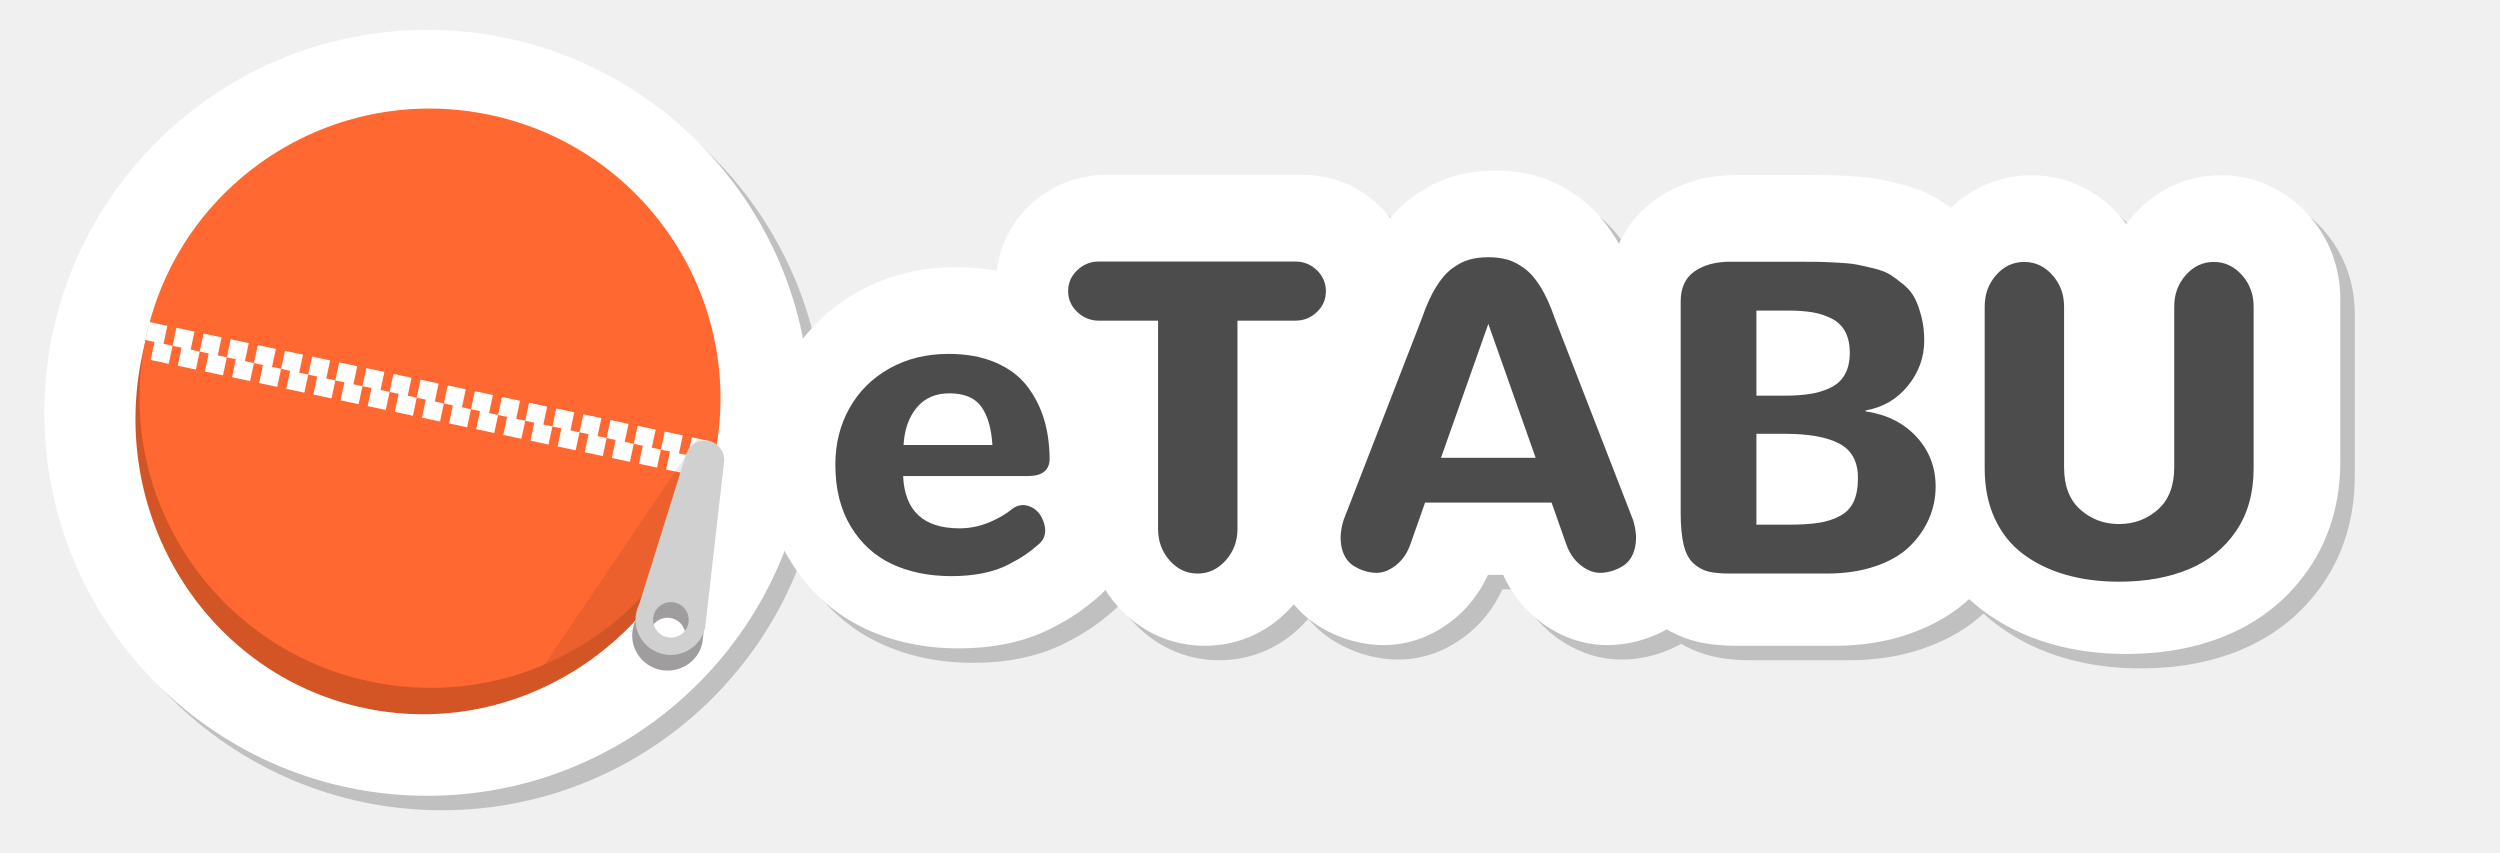
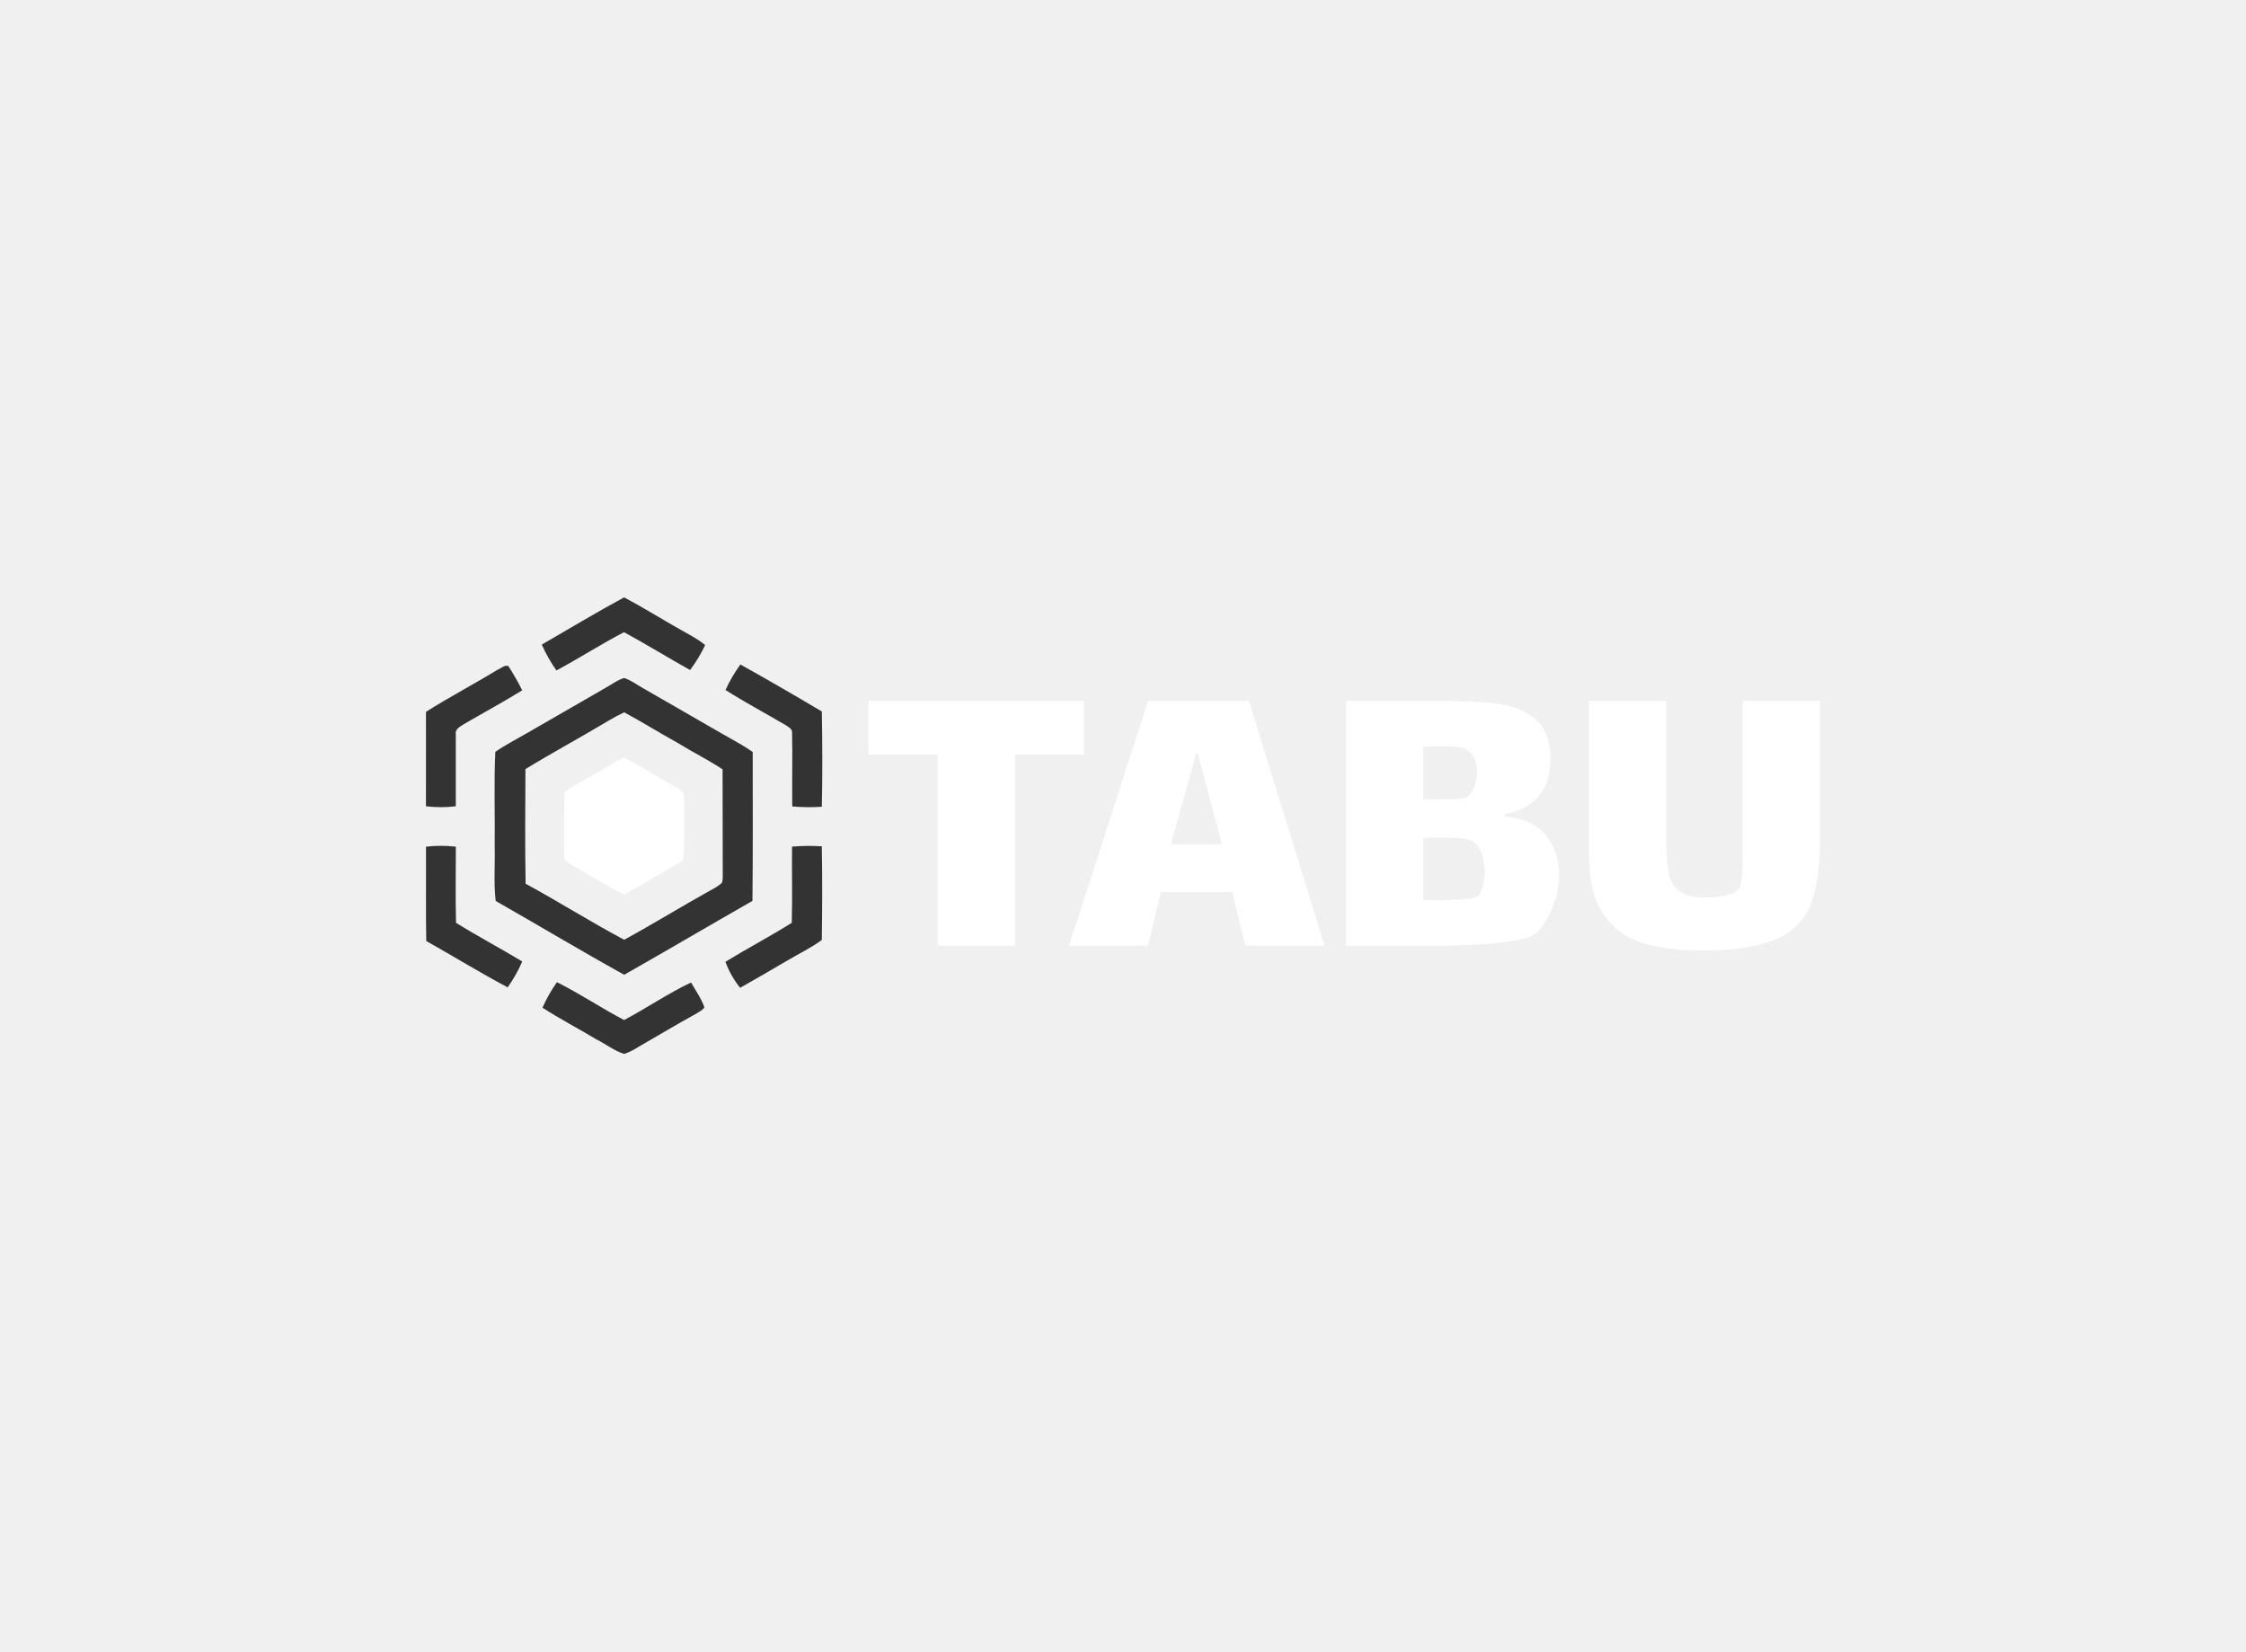
- <svg xmlns="http://www.w3.org/2000/svg" xmlns:xlink="http://www.w3.org/1999/xlink" width="173px" height="59px" viewBox="0 0 173 59" version="1.1">
-   <defs>
-     <path d="M40.202,20.049 C40.202,19.86 40.2,19.67 40.195,19.482 L38.786,18.914 L31.686,36.426 C36.838,32.798 40.202,26.815 40.202,20.049 Z" id="path-1" />
-   </defs>
-   <g id="Symbols" stroke="none" stroke-width="1" fill="none" fill-rule="evenodd">
-     <g id="eTABU-sticker-horizontal">
-       <g id="Group-3" transform="translate(-2, -3)">
-         <g id="Group-2-Copy" transform="translate(5.805677, 5.8)" fill="#000000" fill-opacity="0.2">
-           <path d="M65.684,30.394 C65.685,30.406 65.684,30.406 65.679,30.394 L65.684,30.394 Z M73.458,39.262 L73.362,39.356 L73.26,39.445 C72.769,39.877 72.28,40.263 71.788,40.603 C71.259,40.968 70.656,41.318 69.958,41.676 C68.987,42.174 67.93,42.53 66.796,42.759 C65.763,42.968 64.677,43.068 63.54,43.068 C61.206,43.068 59.037,42.627 57.08,41.71 C54.892,40.683 53.121,39.066 51.855,36.968 C50.599,34.886 50,32.482 50,29.856 C50,27.491 50.556,25.263 51.676,23.262 C52.824,21.21 54.478,19.567 56.549,18.403 C58.593,17.254 60.884,16.689 63.331,16.689 C65.25,16.689 67.039,17.011 68.67,17.696 C70.414,18.429 71.899,19.514 73.034,20.948 C73.992,22.159 74.709,23.524 75.171,25.011 C75.599,26.386 75.814,27.844 75.829,29.426 C75.829,30.513 75.609,31.492 75.215,32.346 C75.951,34.835 75.35,37.428 73.458,39.262 Z M88.827,34.305 C88.827,36.482 88.069,38.51 86.624,40.134 C85.062,41.891 82.932,42.89 80.572,42.89 C78.195,42.89 76.046,41.882 74.487,40.096 C73.071,38.474 72.333,36.462 72.333,34.305 L72.333,25.263 C70.883,24.997 69.551,24.318 68.456,23.278 C66.949,21.849 66.109,19.929 66.109,17.843 C66.109,15.758 66.949,13.838 68.456,12.408 C69.897,11.04 71.75,10.297 73.738,10.297 L87.332,10.297 C89.329,10.297 91.191,11.047 92.631,12.431 C94.125,13.866 94.946,15.784 94.946,17.858 C94.946,19.939 94.112,21.858 92.606,23.287 C91.536,24.302 90.238,24.97 88.827,25.246 L88.827,34.305 Z M111.262,33.524 C111.26,33.517 111.258,33.511 111.255,33.504 L111.262,33.524 Z M100.831,37.015 L100.859,37.098 L100.848,37.064 C100.842,37.048 100.836,37.031 100.831,37.015 Z M100.848,37.064 L99.877,34.309 L105.064,32.481 L105.064,37.981 L100.161,37.981 L96.309,37.981 L96.309,32.481 L101.497,34.309 L100.543,37.015 C100.432,37.346 100.304,37.669 100.161,37.981 C99.575,39.257 98.719,40.363 97.59,41.221 C96.1,42.353 94.326,42.96 92.42,42.824 C91.069,42.728 89.78,42.316 88.613,41.624 C86.836,40.57 85.673,38.886 85.2,36.918 C84.816,35.321 84.917,33.688 85.409,32.084 L85.467,31.893 L90.937,17.803 C91.338,16.651 91.805,15.625 92.361,14.716 C93.05,13.587 93.873,12.631 94.879,11.88 C95.782,11.205 96.762,10.696 97.822,10.388 C98.739,10.122 99.695,10 100.687,10 C101.679,10 102.634,10.122 103.551,10.388 C104.612,10.696 105.592,11.205 106.495,11.88 C107.5,12.631 108.323,13.587 109.013,14.716 C109.568,15.625 110.035,16.651 110.437,17.803 L115.906,31.893 L115.965,32.084 C116.457,33.688 116.557,35.321 116.174,36.918 C115.701,38.886 114.537,40.57 112.761,41.624 C111.593,42.316 110.304,42.728 108.953,42.824 C107.048,42.96 105.273,42.353 103.783,41.221 C102.655,40.363 101.798,39.257 101.212,37.981 C101.076,37.684 100.955,37.379 100.848,37.064 Z M137.14,31.369 C137.14,32.903 136.832,34.394 136.221,35.796 C135.623,37.171 134.759,38.403 133.663,39.467 C132.448,40.647 130.954,41.508 129.236,42.093 C127.649,42.633 125.935,42.89 124.106,42.89 L117.421,42.89 C116.415,42.89 115.517,42.81 114.67,42.61 C113.366,42.302 112.193,41.668 111.205,40.776 C109.992,39.681 109.246,38.283 108.863,36.716 C108.606,35.665 108.497,34.508 108.497,33.193 L108.497,18.57 C108.497,15.913 109.605,13.501 111.819,11.962 C113.449,10.829 115.361,10.311 117.421,10.311 L122.096,10.311 C122.74,10.311 123.223,10.314 123.557,10.32 C123.93,10.326 124.428,10.345 125.075,10.378 C125.89,10.419 126.567,10.485 127.171,10.598 C127.61,10.68 128.117,10.794 128.711,10.942 C129.754,11.201 130.684,11.566 131.54,12.124 C132.009,12.43 132.483,12.787 132.977,13.199 C133.894,13.965 134.638,14.893 135.161,15.965 C135.511,16.683 135.784,17.458 135.996,18.294 C136.237,19.244 136.351,20.237 136.351,21.269 C136.351,22.78 136.035,24.226 135.425,25.56 C136.555,27.271 137.14,29.25 137.14,31.369 Z M144.844,13.077 C146.405,11.322 148.534,10.326 150.891,10.326 C153.241,10.326 155.365,11.315 156.928,13.059 C158.387,14.685 159.145,16.723 159.145,18.911 L159.145,30.123 C159.145,32.873 158.438,35.391 156.982,37.536 C155.565,39.623 153.62,41.192 151.26,42.172 C149.173,43.04 146.852,43.454 144.325,43.454 C142.473,43.454 140.722,43.223 139.082,42.745 C137.335,42.237 135.752,41.463 134.365,40.416 C132.791,39.229 131.567,37.688 130.73,35.869 C129.922,34.113 129.535,32.182 129.535,30.123 L129.535,18.911 C129.535,16.743 130.274,14.72 131.703,13.096 C133.264,11.324 135.406,10.326 137.774,10.326 C140.124,10.326 142.248,11.315 143.811,13.059 C143.998,13.267 144.173,13.482 144.337,13.703 C144.495,13.488 144.664,13.28 144.844,13.077 Z" id="eTABU" fill-rule="nonzero" />
-           <circle id="Oval-5" cx="26.764" cy="26.769" r="26.5" />
-         </g>
-         <g id="Group-2-Copy-2" transform="translate(4.805677, 4.8)" fill="#FFFFFF">
-           <path d="M65.684,30.394 C65.685,30.406 65.684,30.406 65.679,30.394 L65.684,30.394 Z M73.458,39.262 L73.362,39.356 L73.26,39.445 C72.769,39.877 72.28,40.263 71.788,40.603 C71.259,40.968 70.656,41.318 69.958,41.676 C68.987,42.174 67.93,42.53 66.796,42.759 C65.763,42.968 64.677,43.068 63.54,43.068 C61.206,43.068 59.037,42.627 57.08,41.71 C54.892,40.683 53.121,39.066 51.855,36.968 C50.599,34.886 50,32.482 50,29.856 C50,27.491 50.556,25.263 51.676,23.262 C52.824,21.21 54.478,19.567 56.549,18.403 C58.593,17.254 60.884,16.689 63.331,16.689 C65.25,16.689 67.039,17.011 68.67,17.696 C70.414,18.429 71.899,19.514 73.034,20.948 C73.992,22.159 74.709,23.524 75.171,25.011 C75.599,26.386 75.814,27.844 75.829,29.426 C75.829,30.513 75.609,31.492 75.215,32.346 C75.951,34.835 75.35,37.428 73.458,39.262 Z M88.827,34.305 C88.827,36.482 88.069,38.51 86.624,40.134 C85.062,41.891 82.932,42.89 80.572,42.89 C78.195,42.89 76.046,41.882 74.487,40.096 C73.071,38.474 72.333,36.462 72.333,34.305 L72.333,25.263 C70.883,24.997 69.551,24.318 68.456,23.278 C66.949,21.849 66.109,19.929 66.109,17.843 C66.109,15.758 66.949,13.838 68.456,12.408 C69.897,11.04 71.75,10.297 73.738,10.297 L87.332,10.297 C89.329,10.297 91.191,11.047 92.631,12.431 C94.125,13.866 94.946,15.784 94.946,17.858 C94.946,19.939 94.112,21.858 92.606,23.287 C91.536,24.302 90.238,24.97 88.827,25.246 L88.827,34.305 Z M111.262,33.524 C111.26,33.517 111.258,33.511 111.255,33.504 L111.262,33.524 Z M100.831,37.015 L100.859,37.098 L100.848,37.064 C100.842,37.048 100.836,37.031 100.831,37.015 Z M100.848,37.064 L99.877,34.309 L105.064,32.481 L105.064,37.981 L100.161,37.981 L96.309,37.981 L96.309,32.481 L101.497,34.309 L100.543,37.015 C100.432,37.346 100.304,37.669 100.161,37.981 C99.575,39.257 98.719,40.363 97.59,41.221 C96.1,42.353 94.326,42.96 92.42,42.824 C91.069,42.728 89.78,42.316 88.613,41.624 C86.836,40.57 85.673,38.886 85.2,36.918 C84.816,35.321 84.917,33.688 85.409,32.084 L85.467,31.893 L90.937,17.803 C91.338,16.651 91.805,15.625 92.361,14.716 C93.05,13.587 93.873,12.631 94.879,11.88 C95.782,11.205 96.762,10.696 97.822,10.388 C98.739,10.122 99.695,10 100.687,10 C101.679,10 102.634,10.122 103.551,10.388 C104.612,10.696 105.592,11.205 106.495,11.88 C107.5,12.631 108.323,13.587 109.013,14.716 C109.568,15.625 110.035,16.651 110.437,17.803 L115.906,31.893 L115.965,32.084 C116.457,33.688 116.557,35.321 116.174,36.918 C115.701,38.886 114.537,40.57 112.761,41.624 C111.593,42.316 110.304,42.728 108.953,42.824 C107.048,42.96 105.273,42.353 103.783,41.221 C102.655,40.363 101.798,39.257 101.212,37.981 C101.076,37.684 100.955,37.379 100.848,37.064 Z M137.14,31.369 C137.14,32.903 136.832,34.394 136.221,35.796 C135.623,37.171 134.759,38.403 133.663,39.467 C132.448,40.647 130.954,41.508 129.236,42.093 C127.649,42.633 125.935,42.89 124.106,42.89 L117.421,42.89 C116.415,42.89 115.517,42.81 114.67,42.61 C113.366,42.302 112.193,41.668 111.205,40.776 C109.992,39.681 109.246,38.283 108.863,36.716 C108.606,35.665 108.497,34.508 108.497,33.193 L108.497,18.57 C108.497,15.913 109.605,13.501 111.819,11.962 C113.449,10.829 115.361,10.311 117.421,10.311 L122.096,10.311 C122.74,10.311 123.223,10.314 123.557,10.32 C123.93,10.326 124.428,10.345 125.075,10.378 C125.89,10.419 126.567,10.485 127.171,10.598 C127.61,10.68 128.117,10.794 128.711,10.942 C129.754,11.201 130.684,11.566 131.54,12.124 C132.009,12.43 132.483,12.787 132.977,13.199 C133.894,13.965 134.638,14.893 135.161,15.965 C135.511,16.683 135.784,17.458 135.996,18.294 C136.237,19.244 136.351,20.237 136.351,21.269 C136.351,22.78 136.035,24.226 135.425,25.56 C136.555,27.271 137.14,29.25 137.14,31.369 Z M144.844,13.077 C146.405,11.322 148.534,10.326 150.891,10.326 C153.241,10.326 155.365,11.315 156.928,13.059 C158.387,14.685 159.145,16.723 159.145,18.911 L159.145,30.123 C159.145,32.873 158.438,35.391 156.982,37.536 C155.565,39.623 153.62,41.192 151.26,42.172 C149.173,43.04 146.852,43.454 144.325,43.454 C142.473,43.454 140.722,43.223 139.082,42.745 C137.335,42.237 135.752,41.463 134.365,40.416 C132.791,39.229 131.567,37.688 130.73,35.869 C129.922,34.113 129.535,32.182 129.535,30.123 L129.535,18.911 C129.535,16.743 130.274,14.72 131.703,13.096 C133.264,11.324 135.406,10.326 137.774,10.326 C140.124,10.326 142.248,11.315 143.811,13.059 C143.998,13.267 144.173,13.482 144.337,13.703 C144.495,13.488 144.664,13.28 144.844,13.077 Z" id="eTABU" fill-rule="nonzero" />
-           <circle id="Oval-5" cx="26.764" cy="26.769" r="26.5" />
-         </g>
-         <g id="Group-2-Copy" transform="translate(59.80568, 20.8)" fill-opacity="0.7" fill="#000000">
-           <path d="M4.72,12.992 L10.869,12.992 C10.799,11.845 10.544,10.962 10.102,10.344 C9.66,9.727 8.923,9.418 7.891,9.418 C6.928,9.418 6.174,9.749 5.628,10.411 C5.082,11.074 4.779,11.934 4.72,12.992 Z M8.04,22.068 C6.481,22.068 5.107,21.789 3.916,21.23 C2.725,20.672 1.774,19.804 1.065,18.627 C0.355,17.451 0,16.027 0,14.356 C0,12.913 0.325,11.61 0.975,10.448 C1.625,9.287 2.548,8.37 3.744,7.697 C4.941,7.025 6.303,6.689 7.831,6.689 C9.052,6.689 10.122,6.881 11.04,7.267 C11.958,7.653 12.685,8.184 13.221,8.861 C13.757,9.539 14.157,10.3 14.42,11.145 C14.683,11.991 14.819,12.918 14.829,13.926 C14.829,14.737 14.328,15.142 13.325,15.142 L4.69,15.142 C4.799,17.555 6.099,18.761 8.591,18.761 C9.285,18.761 9.96,18.627 10.616,18.361 C11.271,18.094 11.841,17.757 12.328,17.352 C12.725,17.105 13.137,17.085 13.563,17.293 C13.99,17.5 14.286,17.881 14.449,18.435 C14.613,18.988 14.506,19.448 14.129,19.814 C13.792,20.111 13.469,20.365 13.161,20.578 C12.854,20.79 12.449,21.025 11.948,21.282 C11.447,21.539 10.866,21.735 10.206,21.868 C9.546,22.001 8.824,22.068 8.04,22.068 Z M25.072,21.89 C25.827,21.89 26.474,21.586 27.015,20.978 C27.556,20.37 27.827,19.646 27.827,18.805 L27.827,4.39 L31.832,4.39 C32.407,4.39 32.904,4.192 33.321,3.797 C33.737,3.401 33.946,2.922 33.946,2.358 C33.946,1.785 33.737,1.298 33.321,0.897 C32.904,0.497 32.407,0.297 31.832,0.297 L18.238,0.297 C17.663,0.297 17.164,0.497 16.742,0.897 C16.32,1.298 16.109,1.78 16.109,2.343 C16.109,2.907 16.32,3.389 16.742,3.789 C17.164,4.19 17.663,4.39 18.238,4.39 L22.333,4.39 L22.333,18.805 C22.333,19.646 22.598,20.37 23.129,20.978 C23.66,21.586 24.308,21.89 25.072,21.89 Z M50.547,19.769 L49.564,16.981 L40.809,16.981 L39.827,19.769 C39.599,20.452 39.244,20.976 38.762,21.341 C38.281,21.707 37.797,21.873 37.311,21.838 C36.824,21.804 36.36,21.655 35.919,21.393 C35.477,21.131 35.187,20.711 35.048,20.133 C34.909,19.554 34.948,18.909 35.167,18.197 L40.601,4.197 C40.889,3.357 41.207,2.652 41.554,2.084 C41.901,1.515 42.274,1.083 42.671,0.786 C43.068,0.489 43.462,0.284 43.854,0.171 C44.246,0.057 44.69,0 45.187,0 C45.683,0 46.127,0.057 46.519,0.171 C46.911,0.284 47.306,0.489 47.703,0.786 C48.1,1.083 48.472,1.515 48.82,2.084 C49.167,2.652 49.485,3.357 49.772,4.197 L55.207,18.197 C55.425,18.909 55.465,19.554 55.326,20.133 C55.187,20.711 54.897,21.131 54.455,21.393 C54.013,21.655 53.549,21.804 53.063,21.838 C52.576,21.873 52.093,21.707 51.611,21.341 C51.13,20.976 50.775,20.452 50.547,19.769 Z M48.462,13.882 L45.187,4.612 L41.911,13.882 L48.462,13.882 Z M63.738,9.581 L65.644,9.581 C66.358,9.581 66.974,9.539 67.49,9.455 C68.006,9.371 68.477,9.222 68.904,9.01 C69.331,8.797 69.654,8.491 69.872,8.09 C70.09,7.69 70.199,7.198 70.199,6.615 C70.199,6.031 70.093,5.542 69.879,5.146 C69.666,4.751 69.353,4.449 68.941,4.242 C68.529,4.034 68.088,3.891 67.616,3.812 C67.145,3.732 66.591,3.693 65.956,3.693 L63.738,3.693 L63.738,9.581 Z M63.738,18.509 L65.912,18.509 C66.765,18.509 67.47,18.467 68.026,18.383 C68.582,18.299 69.078,18.141 69.515,17.908 C69.951,17.676 70.269,17.345 70.467,16.915 C70.666,16.484 70.765,15.938 70.765,15.276 C70.765,14.149 70.338,13.358 69.485,12.903 C68.631,12.448 67.386,12.221 65.748,12.221 L63.738,12.221 L63.738,18.509 Z M61.921,21.89 C61.306,21.89 60.81,21.846 60.433,21.757 C60.055,21.668 59.708,21.48 59.39,21.193 C59.073,20.906 58.844,20.479 58.706,19.91 C58.567,19.342 58.497,18.603 58.497,17.693 L58.497,3.07 C58.497,2.121 58.817,1.424 59.457,0.979 C60.098,0.534 60.919,0.311 61.921,0.311 L66.596,0.311 C67.212,0.311 67.668,0.314 67.966,0.319 C68.264,0.324 68.708,0.341 69.299,0.371 C69.889,0.4 70.343,0.445 70.661,0.504 C70.979,0.564 71.386,0.655 71.882,0.779 C72.378,0.902 72.763,1.053 73.036,1.231 C73.309,1.409 73.614,1.639 73.951,1.921 C74.289,2.202 74.544,2.521 74.718,2.877 C74.892,3.233 75.041,3.656 75.165,4.145 C75.289,4.635 75.351,5.176 75.351,5.769 C75.351,6.926 74.974,7.969 74.219,8.898 C73.465,9.828 72.487,10.396 71.286,10.604 L71.286,10.663 C72.755,10.881 73.932,11.469 74.815,12.428 C75.698,13.387 76.14,14.534 76.14,15.869 C76.14,16.65 75.986,17.394 75.678,18.101 C75.371,18.808 74.922,19.448 74.331,20.022 C73.74,20.595 72.951,21.05 71.964,21.386 C70.976,21.722 69.857,21.89 68.606,21.89 L61.921,21.89 Z M88.825,22.454 C90.661,22.454 92.269,22.167 93.649,21.594 C95.029,21.02 96.123,20.138 96.932,18.946 C97.741,17.755 98.145,16.314 98.145,14.623 L98.145,3.411 C98.145,2.561 97.875,1.834 97.334,1.231 C96.793,0.628 96.145,0.326 95.391,0.326 C94.637,0.326 93.991,0.628 93.455,1.231 C92.919,1.834 92.651,2.561 92.651,3.411 L92.651,14.534 C92.651,15.82 92.274,16.796 91.52,17.463 C90.766,18.131 89.867,18.464 88.825,18.464 C87.793,18.464 86.902,18.131 86.153,17.463 C85.403,16.796 85.028,15.82 85.028,14.534 L85.028,3.411 C85.028,2.561 84.758,1.834 84.217,1.231 C83.676,0.628 83.028,0.326 82.274,0.326 C81.51,0.326 80.862,0.628 80.331,1.231 C79.8,1.834 79.535,2.561 79.535,3.411 L79.535,14.623 C79.535,15.918 79.765,17.068 80.227,18.071 C80.688,19.075 81.339,19.893 82.177,20.526 C83.016,21.159 83.996,21.638 85.118,21.964 C86.239,22.291 87.475,22.454 88.825,22.454 Z" id="eTABU" />
-         </g>
-         <g id="Group-12" transform="translate(3, 10)">
-           <g id="etabuLogo-Copy">
-             <g id="LogoEtabu">
-               <g id="Tabu_symbol" />
-             </g>
-           </g>
-         </g>
-         <g id="Group-2" transform="translate(9.897159, 10.30671)" />
-         <g id="Group-17-Copy" transform="translate(31.5, 31.5) rotate(12) translate(-31.5, -31.5) translate(5, 5)">
-           <g id="Group-16" transform="translate(-0, -0)" />
-           <g id="Group" transform="translate(6.453577, 5.48554)">
-             <g id="Group-49" transform="translate(0.001679, 0.000738)">
-               <path d="M40.201,21.251 C40.201,32.686 31.201,41.955 20.1,41.955 C8.999,41.955 0,32.686 0,21.251 C0,9.817 8.999,0.547 20.1,0.547 C31.201,0.547 40.201,9.817 40.201,21.251" id="Fill-3" fill="#D35526" />
-               <path d="M20.1,40.074 C8.999,40.074 0,31.103 0,20.037 C0,8.971 8.999,-8.8817842e-16 20.1,-8.8817842e-16 C31.201,-8.8817842e-16 40.201,8.971 40.201,20.037 C40.201,31.103 31.201,40.074 20.1,40.074 Z" id="Fill-5" fill="#FF6830" />
-               <polygon id="Fill-7" fill="#FFFFFF" points="1.28 20.192 1.28 18.917 0 18.917 0 20.192 0.64 20.192 0.64 21.468 1.919 21.468 1.919 20.192" />
-               <polygon id="Fill-9" fill="#FFFFFF" points="3.199 20.192 3.199 18.917 1.919 18.917 1.919 20.192 2.559 20.192 2.559 21.468 3.839 21.468 3.839 20.192" />
-               <polygon id="Fill-11" fill="#FFFFFF" points="5.118 20.192 5.118 18.917 3.839 18.917 3.839 20.192 4.478 20.192 4.478 21.468 5.758 21.468 5.758 20.192" />
-               <polygon id="Fill-13" fill="#FFFFFF" points="7.037 20.192 7.037 18.917 5.758 18.917 5.758 20.192 6.398 20.192 6.398 21.468 7.677 21.468 7.677 20.192" />
-               <polygon id="Fill-15" fill="#FFFFFF" points="8.957 20.192 8.957 18.917 7.677 18.917 7.677 20.192 8.317 20.192 8.317 21.468 9.596 21.468 9.596 20.192" />
-               <polygon id="Fill-17" fill="#FFFFFF" points="10.876 20.192 10.876 18.917 9.596 18.917 9.596 20.192 10.236 20.192 10.236 21.468 11.516 21.468 11.516 20.192" />
-               <polygon id="Fill-19" fill="#FFFFFF" points="12.795 20.192 12.795 18.917 11.516 18.917 11.516 20.192 12.155 20.192 12.155 21.468 13.435 21.468 13.435 20.192" />
-               <polygon id="Fill-21" fill="#FFFFFF" points="14.714 20.192 14.714 18.917 13.435 18.917 13.435 20.192 14.075 20.192 14.075 21.468 15.354 21.468 15.354 20.192" />
-               <polygon id="Fill-23" fill="#FFFFFF" points="16.634 20.192 16.634 18.917 15.354 18.917 15.354 20.192 15.994 20.192 15.994 21.468 17.273 21.468 17.273 20.192" />
-               <polygon id="Fill-25" fill="#FFFFFF" points="18.553 20.192 18.553 18.917 17.273 18.917 17.273 20.192 17.913 20.192 17.913 21.468 19.193 21.468 19.193 20.192" />
-               <polygon id="Fill-27" fill="#FFFFFF" points="20.472 20.192 20.472 18.917 19.193 18.917 19.193 20.192 19.832 20.192 19.832 21.468 21.112 21.468 21.112 20.192" />
-               <polygon id="Fill-29" fill="#FFFFFF" points="22.391 20.192 22.391 18.917 21.112 18.917 21.112 20.192 21.752 20.192 21.752 21.468 23.031 21.468 23.031 20.192" />
-               <polygon id="Fill-31" fill="#FFFFFF" points="24.311 20.192 24.311 18.917 23.031 18.917 23.031 20.192 23.671 20.192 23.671 21.468 24.95 21.468 24.95 20.192" />
-               <polygon id="Fill-33" fill="#FFFFFF" points="26.23 20.192 26.23 18.917 24.95 18.917 24.95 20.192 25.59 20.192 25.59 21.468 26.87 21.468 26.87 20.192" />
-               <polygon id="Fill-35" fill="#FFFFFF" points="28.149 20.192 28.149 18.917 26.87 18.917 26.87 20.192 27.51 20.192 27.51 21.468 28.789 21.468 28.789 20.192" />
-               <polygon id="Fill-37" fill="#FFFFFF" points="30.068 20.192 30.068 18.917 28.789 18.917 28.789 20.192 29.429 20.192 29.429 21.468 30.708 21.468 30.708 20.192" />
-               <polygon id="Fill-39" fill="#FFFFFF" points="31.988 20.192 31.988 18.917 30.708 18.917 30.708 20.192 31.348 20.192 31.348 21.468 32.627 21.468 32.627 20.192" />
-               <polygon id="Fill-41" fill="#FFFFFF" points="33.907 20.192 33.907 18.917 32.627 18.917 32.627 20.192 33.267 20.192 33.267 21.468 34.547 21.468 34.547 20.192" />
-               <polygon id="Fill-43" fill="#FFFFFF" points="35.826 20.192 35.826 18.917 34.547 18.917 34.547 20.192 35.186 20.192 35.186 21.468 36.466 21.468 36.466 20.192" />
-               <polygon id="Fill-45" fill="#FFFFFF" points="37.745 20.192 37.745 18.917 36.466 18.917 36.466 20.192 37.106 20.192 37.106 21.468 38.385 21.468 38.385 20.192" />
-               <polygon id="Fill-47" fill="#FFFFFF" points="39.665 20.192 39.665 18.917 38.385 18.917 38.385 20.192 39.025 20.192 39.025 21.468 40.305 21.468 40.305 20.192" />
-             </g>
-             <mask id="mask-2" fill="white">
-               <use xlink:href="#path-1" />
-             </mask>
-             <use id="Clip-51" fill-opacity="0.08" fill="#000000" xlink:href="#path-1" />
-           </g>
-           <g id="Group-57" transform="translate(43.56164, 24.36225)">
-             <path d="M2.488,15.031 C1.808,15.031 1.256,14.481 1.256,13.804 C1.256,13.126 1.808,12.576 2.488,12.576 C3.168,12.576 3.719,13.126 3.719,13.804 C3.719,14.481 3.168,15.031 2.488,15.031 M3.821,2.64 C3.826,2.593 3.828,2.545 3.828,2.497 C3.828,1.752 3.223,1.149 2.476,1.149 C1.73,1.149 1.124,1.752 1.124,2.497 C1.124,2.498 1.124,2.5 1.124,2.502 L1.102,2.502 L0.119,13.182 C0.066,13.381 0.038,13.589 0.038,13.804 C0.038,15.146 1.13,16.234 2.476,16.234 C3.823,16.234 4.95,15.146 4.95,13.804 C4.95,13.8 3.821,2.64 3.821,2.64" id="Fill-53" fill="#9F9D9D" />
-             <path d="M2.488,13.925 C1.808,13.925 1.256,13.376 1.256,12.698 C1.256,12.02 1.808,11.471 2.488,11.471 C3.168,11.471 3.719,12.02 3.719,12.698 C3.719,13.376 3.168,13.925 2.488,13.925 M3.828,1.391 C3.828,0.646 3.223,0.043 2.476,0.043 C1.73,0.043 1.124,0.646 1.124,1.391 C1.124,1.393 0.119,12.076 0.119,12.076 C0.066,12.275 0.038,12.483 0.038,12.698 C0.038,14.04 1.13,15.129 2.476,15.129 C3.823,15.129 4.915,14.04 4.915,12.698 C4.915,12.695 4.914,12.691 4.914,12.688 C4.914,12.688 3.828,1.439 3.828,1.391" id="Fill-55" fill="#D0D0D0" />
+ <svg xmlns="http://www.w3.org/2000/svg" data-v-6805eed4="" version="1.0" width="100%" height="100%" viewBox="0 0 340 250" preserveAspectRatio="xMidYMid meet" color-interpolation-filters="sRGB" style="margin: auto;">
+   <g data-v-6805eed4="" fill="#FFFFFF" class="icon-text-wrapper icon-svg-group iconsvg" transform="translate(64.48,90.43858)">
+     <g class="iconsvg-imagesvg" transform="translate(0,0)">
+       <g>
+         <rect fill="#FFFFFF" fill-opacity="0" stroke-width="2" x="0" y="0" width="60" height="69.123" class="image-rect" />
+         <svg x="0" y="0" width="60" height="69.123" filtersec="colorsb3957578581" class="image-svg-svg primary" style="overflow: visible;">
+           <svg viewBox="-0.01 0 140.715 162.11">
+             <path d="M41.19 16.72c9.7-5.6 19.3-11.39 29.15-16.72 6.81 3.6 13.33 7.71 20 11.45 3 1.74 6.13 3.25 8.77 5.5a50.57 50.57 0 0 1-5.34 8.84c-7.88-4.37-15.54-9.13-23.46-13.43-8.14 4.24-15.87 9.23-24 13.59a55.57 55.57 0 0 1-5.22-9.23M25.53 25.66c1.17-.5 2.36-1.72 3.7-1.3A87.94 87.94 0 0 1 34.16 33c-6.78 4.22-13.84 8-20.78 12.06-1.28.85-3.15 1.73-2.79 3.59v25.53a45.83 45.83 0 0 1-10.6 0Q0 57.43 0 40.64c8.33-5.28 17.09-9.84 25.51-15M106.34 32.89a52.25 52.25 0 0 1 5.28-9.06c9.73 5.41 19.33 11 28.92 16.68.21 11.27.23 22.56 0 33.83a66.92 66.92 0 0 1-10.5-.11c-.11-8.77.12-17.54-.07-26.3.07-1.31-1.33-1.87-2.2-2.53-7.13-4.19-14.44-8.07-21.43-12.51M116 54.91c-1.33-.93-2.68-1.83-4.08-2.64-11.66-6.58-23.19-13.38-34.81-20-2.22-1.22-4.27-2.85-6.72-3.64-2.12.55-3.9 1.93-5.79 3Q50.3 39.86 36 48.12c-3.81 2.22-7.76 4.22-11.38 6.73-.53 11.22-.08 22.47-.22 33.7.16 6.41-.4 12.85.35 19.24C40 116.48 55 125.48 70.37 134c15.23-8.65 30.33-17.55 45.54-26.23.18-17.62.09-35.25.09-52.86zm-11 46.54a22.12 22.12 0 0 1-4.06 2.61c-10.26 5.71-20.27 11.88-30.57 17.51-11.83-6.3-23.2-13.47-35-19.91-.24-13.56-.12-27.13-.06-40.69C45 55.05 55 49.67 64.77 43.81q2.73-1.64 5.6-3c6.39 3.45 12.57 7.31 18.93 10.83 5.27 3.26 10.84 6 16 9.42.07 12.44 0 24.89.06 37.33-.07 1 .14 2.12-.36 3.06z" fill="#333333" />
+             <path d="M91.19 69.27c-1.41-1.71-3.58-2.51-5.43-3.65-5.24-2.75-10.12-6.14-15.44-8.72-3.53 1.62-6.77 3.77-10.13 5.69-3.67 2.15-7.47 4.06-11 6.47-.21 7.51-.1 15-.09 22.54-.33 2 1.78 2.86 3.19 3.72 6.08 3.29 11.84 7.14 18.05 10.18 7.06-3.78 13.91-8 20.84-12 .8-5.14.25-10.34.41-15.51-.04-2.88.41-5.87-.4-8.72z" fill="#FFFFFF" />
+             <path d="M0 88.52a45.92 45.92 0 0 1 10.61 0c0 9-.18 18 .06 27.06 7.73 4.75 15.72 9 23.51 13.7a51.35 51.35 0 0 1-5.18 9.19C19.22 133.26 9.74 127.45.1 122-.11 110.81.08 99.67 0 88.52M130 88.5a69.83 69.83 0 0 1 10.53-.11c.21 11.09.15 22.18 0 33.26-3.91 2.85-8.29 4.95-12.44 7.41q-8.23 4.86-16.55 9.57a32.65 32.65 0 0 1-5.23-9.24c7.76-4.76 15.85-9 23.55-13.83.26-9 0-18 .1-27.06M46.46 136.61c8.18 4.08 15.79 9.23 23.88 13.46 8-4.24 15.57-9.44 23.77-13.33 1.64 2.9 3.65 5.65 4.74 8.83-.67 1.11-2 1.59-3 2.29-6.91 3.79-13.66 7.86-20.49 11.79a22.19 22.19 0 0 1-5 2.46c-3.56-1.11-6.48-3.51-9.75-5.11-6.36-3.85-13-7.26-19.24-11.31a50.44 50.44 0 0 1 5.09-9z" fill="#333333" />
+           </svg>
+         </svg>
+       </g>
+     </g>
+     <g transform="translate(67,15.67642)">
+       <g data-gra="path-name" fill-rule="" class="tp-name iconsvg-namesvg">
+         <g transform="scale(1)">
+           <g>
+             <path d="M22.69-28.93L22.69 0 10.99 0 10.99-28.93 0.52-28.93 0.52-37.05 33.15-37.05 33.15-28.93 22.69-28.93ZM57.53 0L55.58-8.13 44.78-8.13 42.84 0 30.88 0 42.84-37.05 58.11-37.05 69.55 0 57.53 0ZM50.38-29.05L50.12-29.05 46.28-15.34 54.02-15.34 50.38-29.05ZM96.85-19.57Q101.27-19.05 103.16-16.61 105.04-14.17 105.04-10.72L105.04-10.72Q105.04-8.58 104.39-6.66 103.74-4.75 102.83-3.41 101.92-2.08 101.27-1.69L101.27-1.69Q98.67 0 85.41 0L85.41 0 72.8 0 72.8-37.05 88.08-37.05Q93.28-37.05 96.49-36.5 99.71-35.95 101.73-34.03 103.74-32.11 103.74-28.21L103.74-28.21Q103.74-24.83 102.08-22.75 100.43-20.67 96.85-19.89L96.85-19.89 96.85-19.57ZM91.65-29.19Q91-29.84 90.12-30 89.25-30.16 87.36-30.16L87.36-30.16Q85.48-30.16 84.5-30.1L84.5-30.1 84.5-22.16 85.15-22.16Q85.48-22.16 87.88-22.16 90.29-22.16 91.07-22.49L91.07-22.49Q91.65-22.75 92.14-23.86 92.63-24.96 92.63-26.26L92.63-26.26Q92.63-28.21 91.65-29.19L91.65-29.19ZM92.76-7.48Q93.21-7.87 93.5-8.94 93.8-10.01 93.8-11.12L93.8-11.12Q93.8-12.48 93.44-13.68 93.08-14.88 92.5-15.41L92.5-15.41Q91.91-15.99 90.84-16.19 89.77-16.38 87.23-16.38L87.23-16.38Q85.61-16.38 84.5-16.32L84.5-16.32 84.5-6.89Q87.56-6.83 89.96-6.99 92.37-7.15 92.76-7.48L92.76-7.48ZM132.86-37.05L144.56-37.05 144.56-16.32Q144.56-9.88 143.16-6.27 141.77-2.67 137.93-0.98 134.1 0.72 126.75 0.72L126.75 0.72Q121.36 0.72 117.65-0.42 113.95-1.56 111.77-4.75 109.59-7.93 109.59-13.71L109.59-13.71 109.59-37.05 121.29-37.05 121.29-16.19Q121.29-12.74 121.65-10.95 122.01-9.17 123.31-8.22 124.61-7.28 127.27-7.28L127.27-7.28Q128.9-7.28 130.33-7.61 131.76-7.93 132.28-8.58L132.28-8.58Q132.86-9.36 132.86-14.24L132.86-14.24 132.86-37.05Z" transform="translate(-0.52, 37.05)" />
          </g>
        </g>
      </g>
    </g>
  </g>
</svg>
